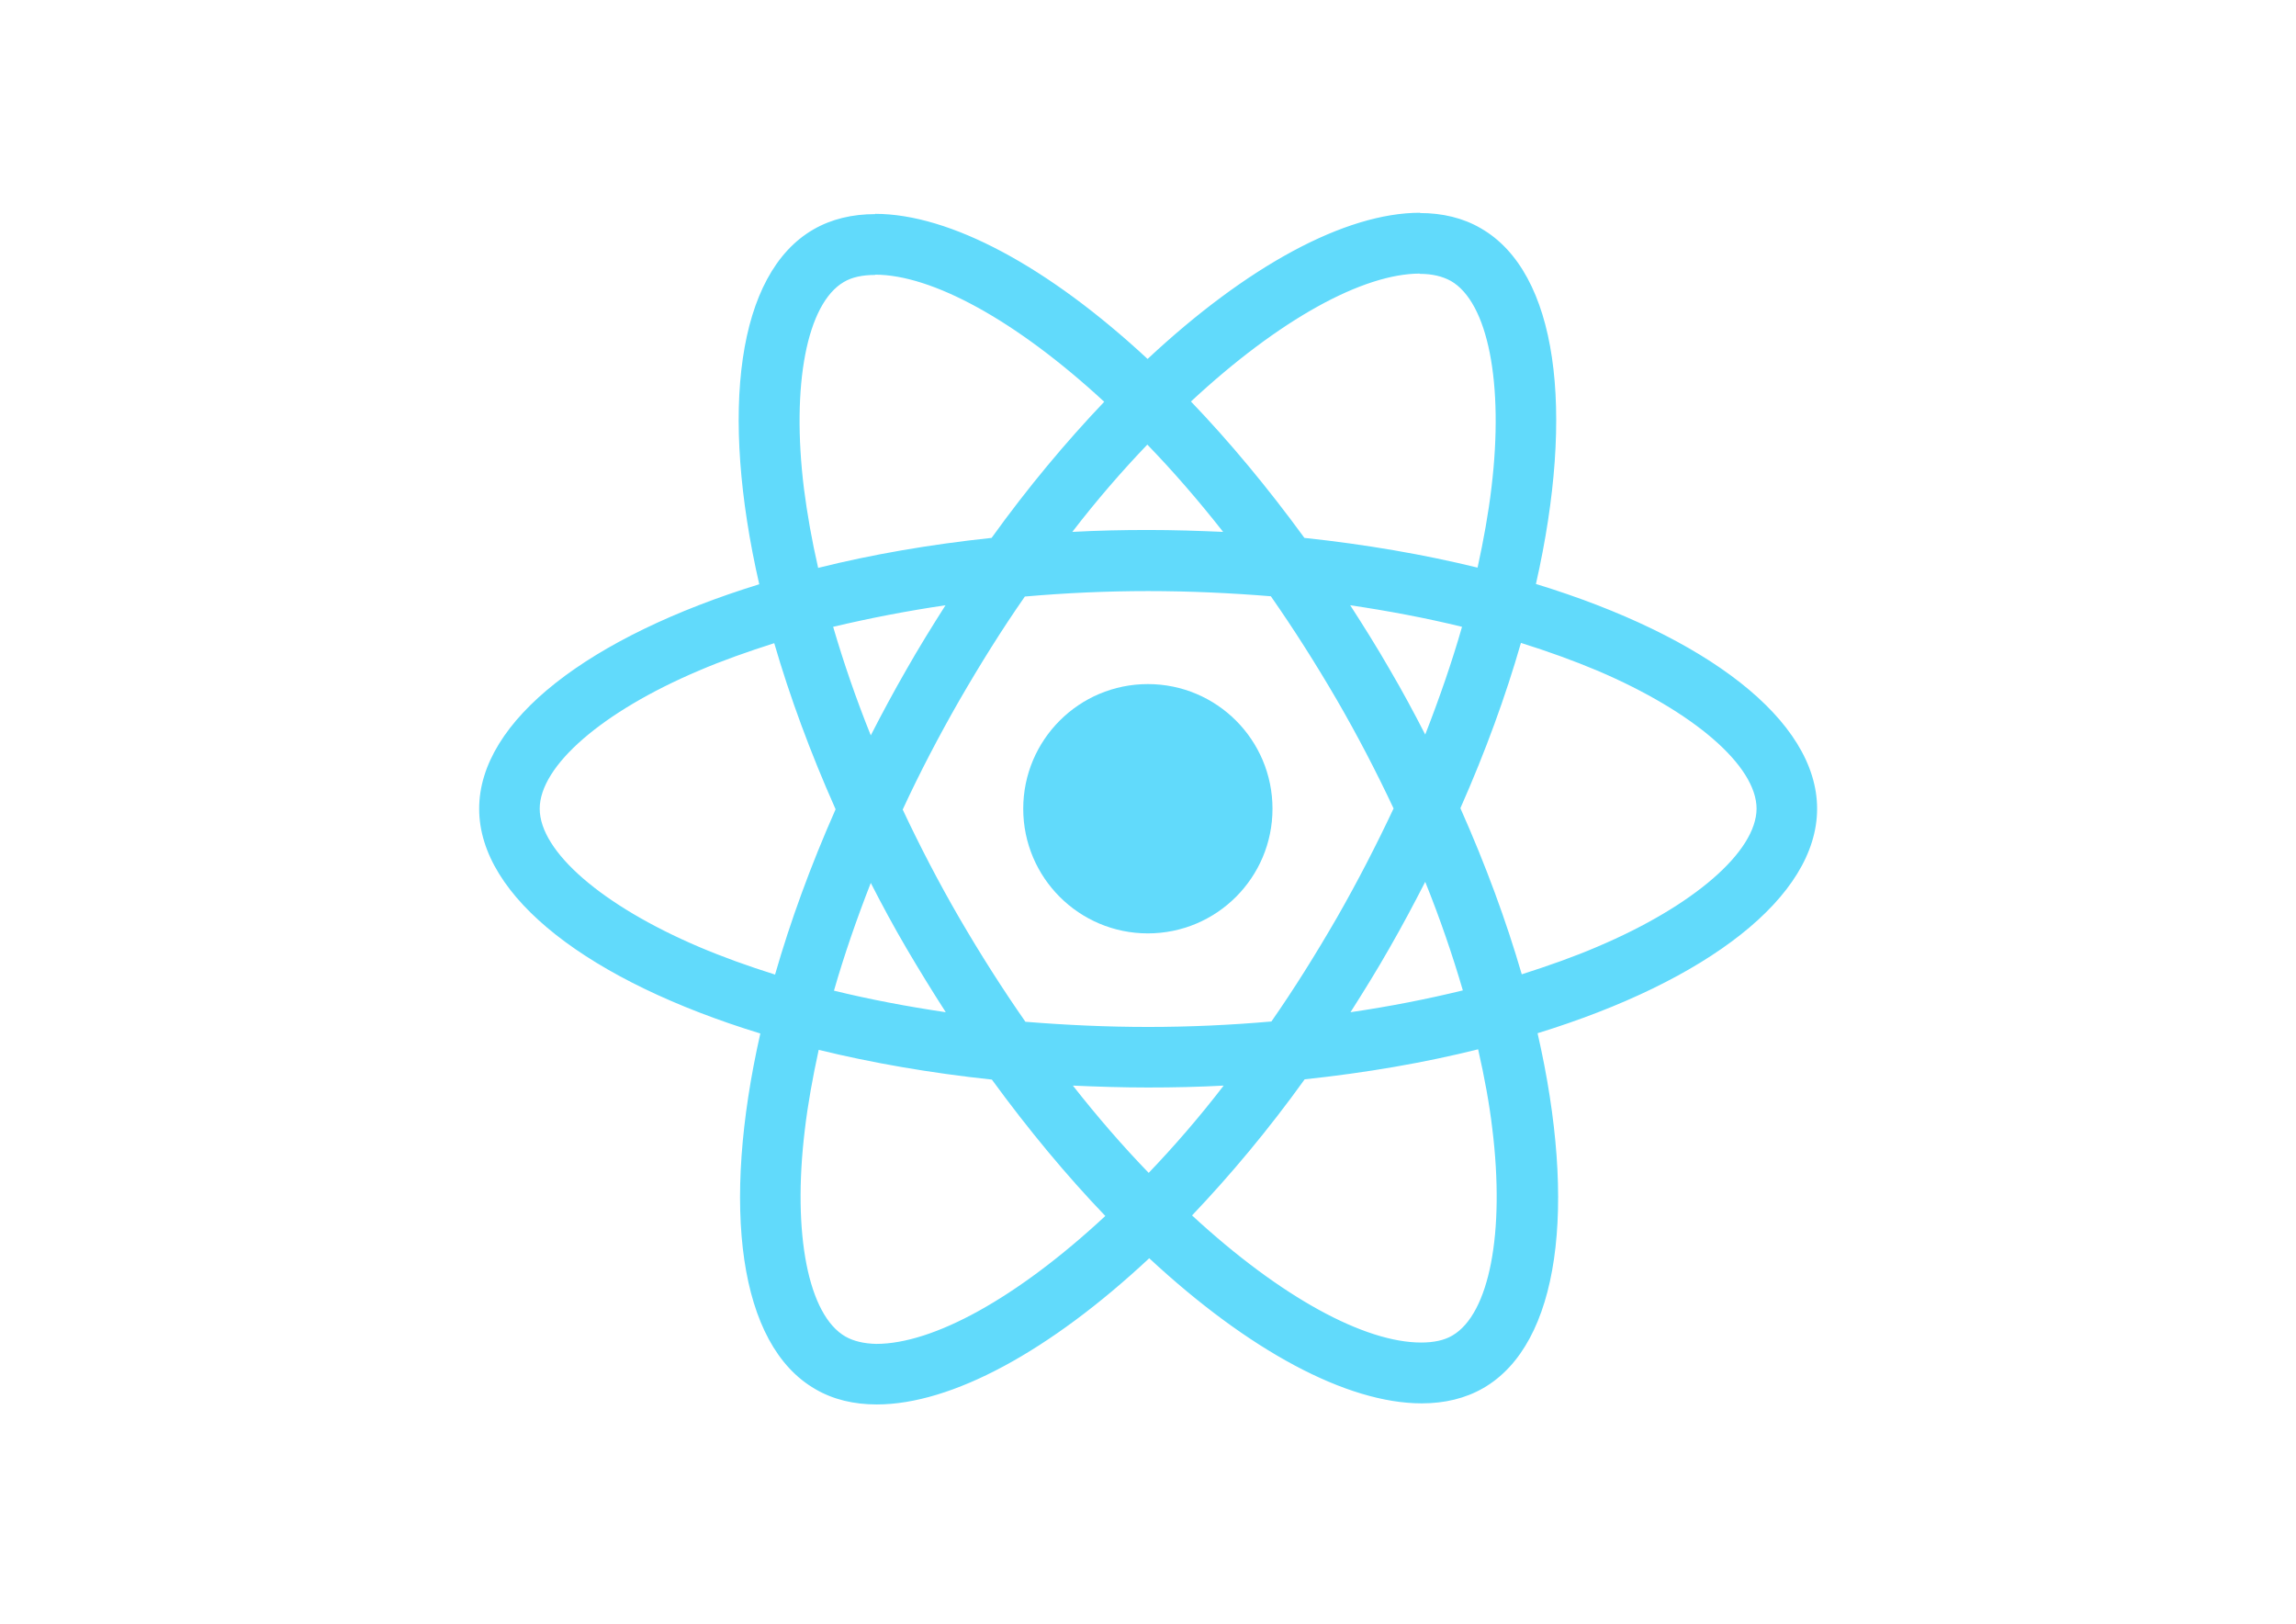
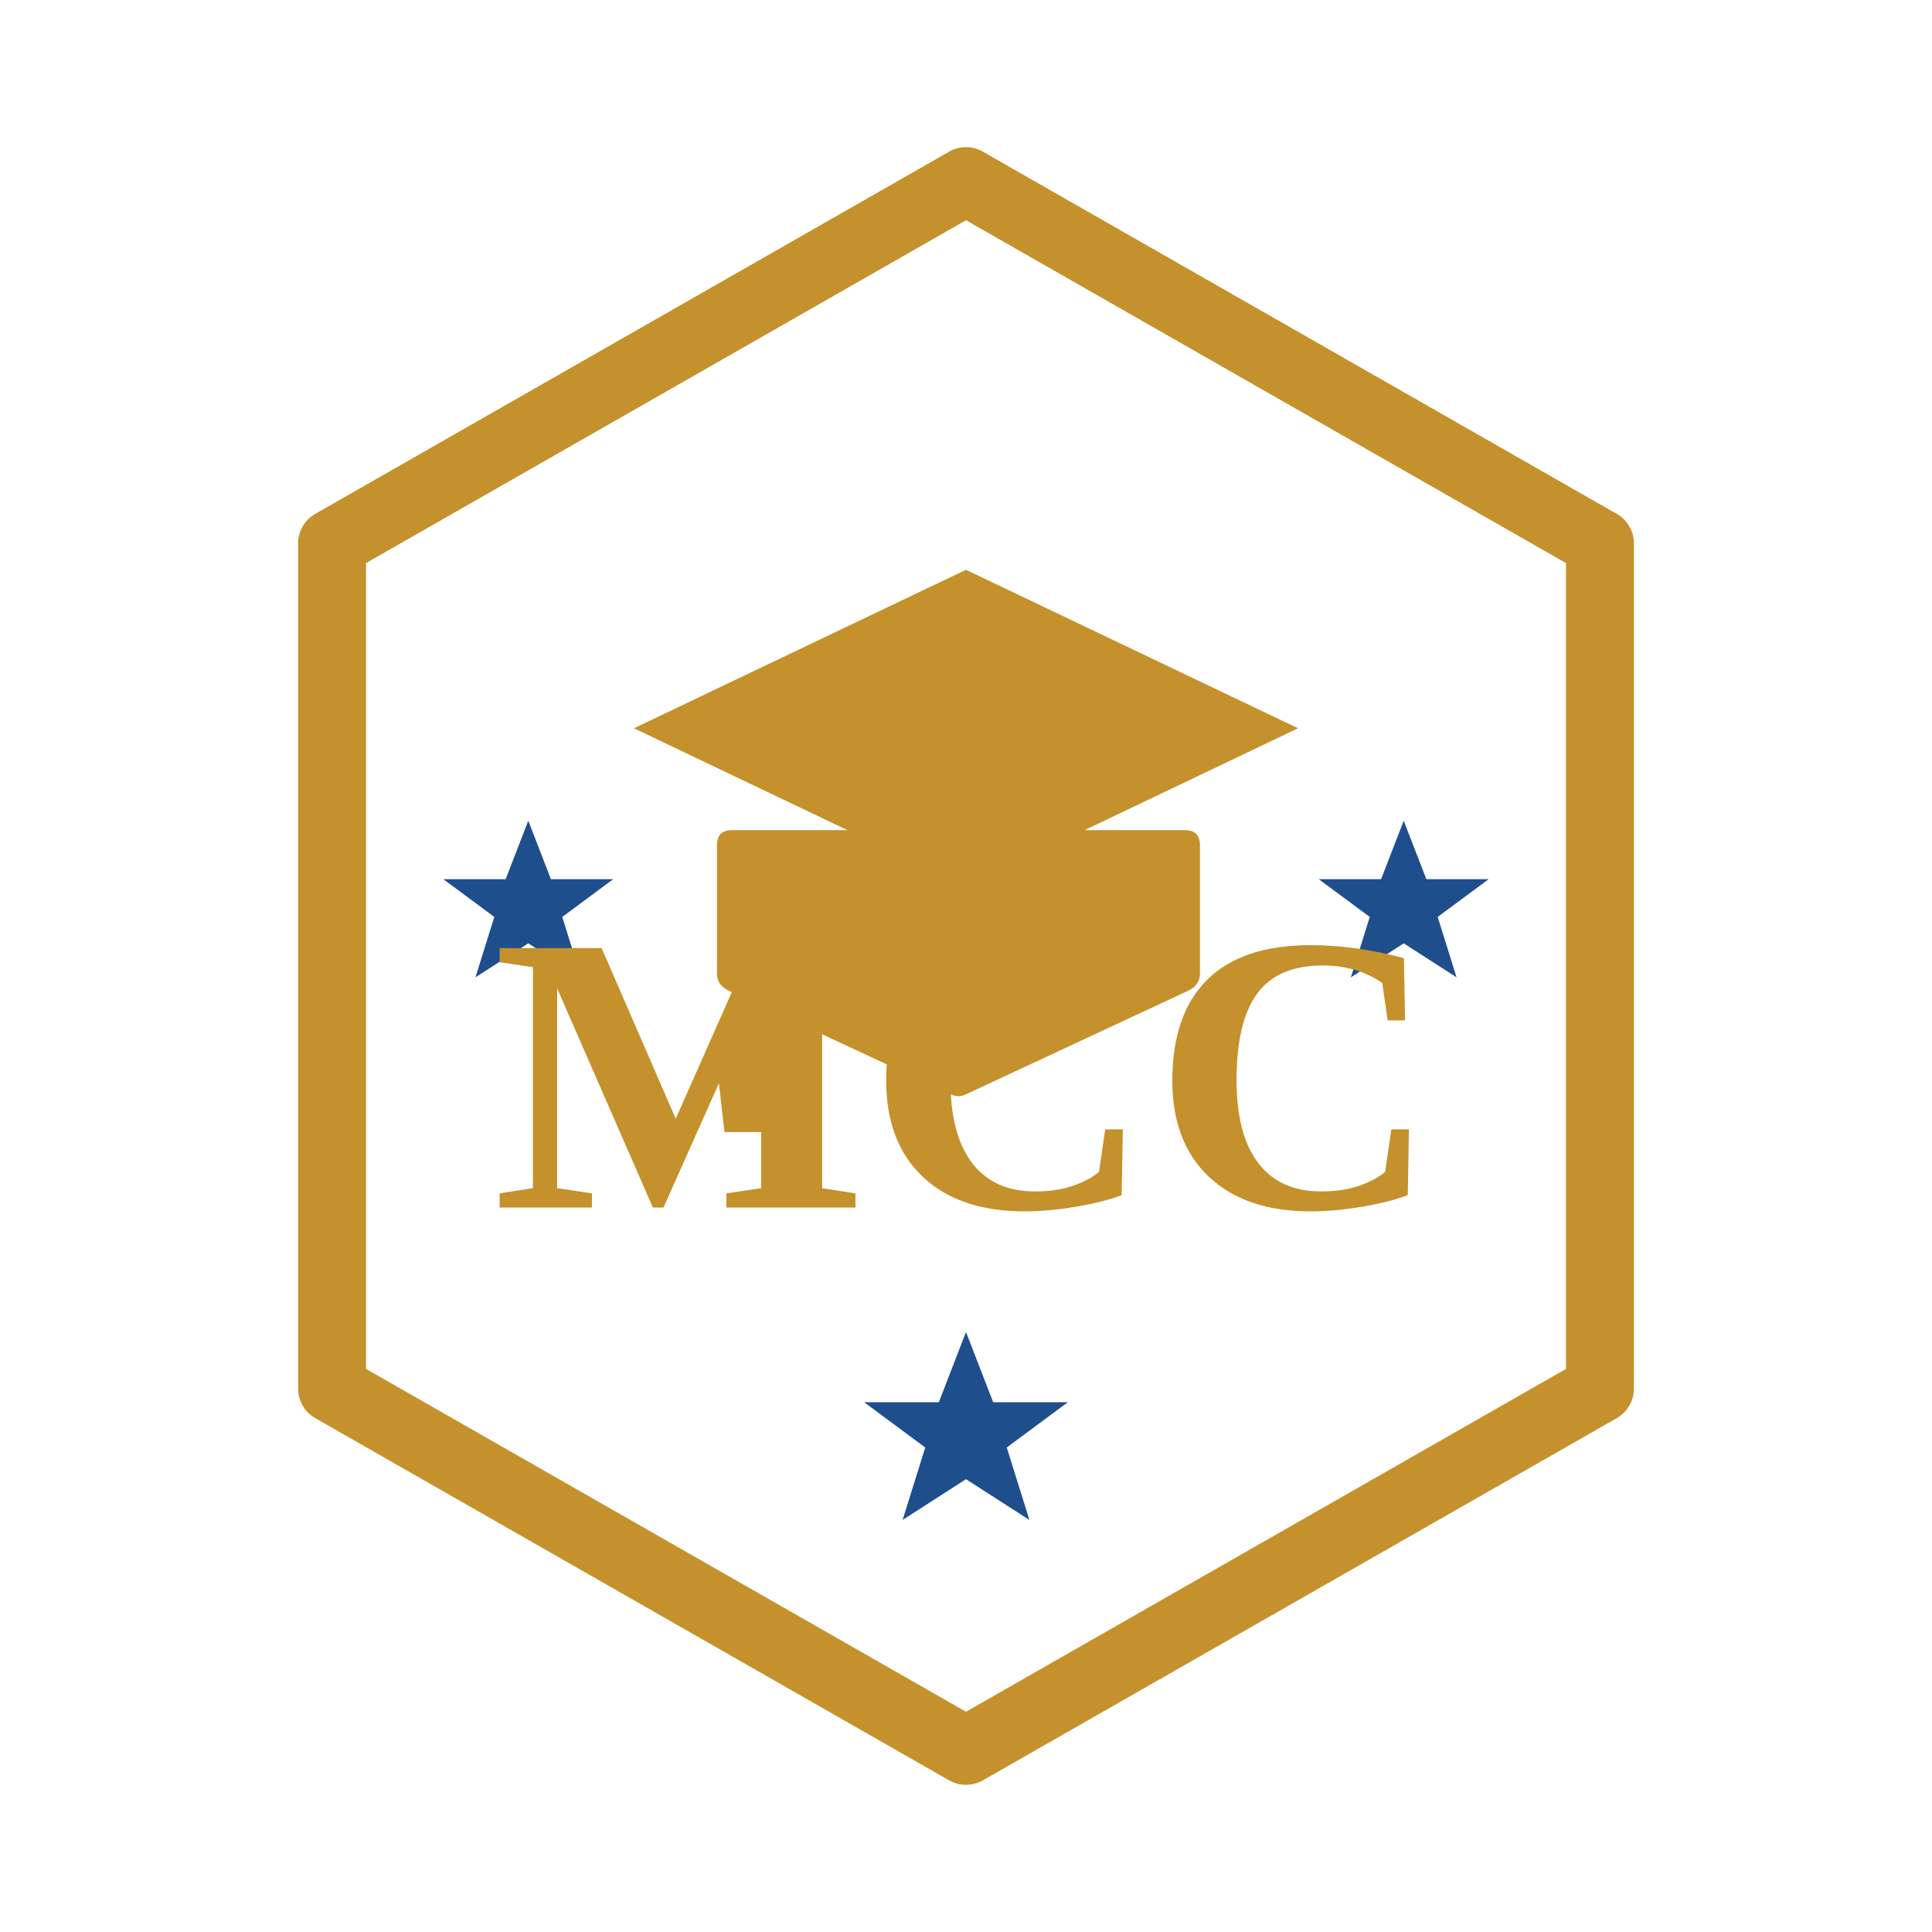
- <svg xmlns="http://www.w3.org/2000/svg" viewBox="0 0 841.9 595.3">
-   <g fill="#61DAFB">
-     <path d="M666.3 296.5c0-32.5-40.7-63.3-103.1-82.4 14.4-63.6 8-114.2-20.2-130.4-6.5-3.8-14.1-5.6-22.4-5.6v22.3c4.6 0 8.3.9 11.4 2.6 13.6 7.8 19.5 37.5 14.9 75.7-1.1 9.4-2.9 19.3-5.1 29.4-19.6-4.8-41-8.5-63.5-10.9-13.5-18.5-27.5-35.3-41.6-50 32.6-30.3 63.2-46.9 84-46.9V78c-27.5 0-63.5 19.6-99.9 53.6-36.4-33.8-72.4-53.2-99.9-53.2v22.3c20.7 0 51.4 16.5 84 46.6-14 14.7-28 31.4-41.3 49.9-22.6 2.4-44 6.1-63.6 11-2.3-10-4-19.7-5.2-29-4.7-38.2 1.1-67.9 14.6-75.8 3-1.8 6.9-2.6 11.5-2.6V78.5c-8.4 0-16 1.8-22.6 5.6-28.1 16.2-34.4 66.7-19.9 130.1-62.2 19.2-102.7 49.9-102.7 82.3 0 32.5 40.7 63.3 103.1 82.4-14.4 63.6-8 114.2 20.2 130.4 6.5 3.8 14.1 5.6 22.5 5.6 27.5 0 63.5-19.6 99.9-53.6 36.4 33.8 72.4 53.2 99.9 53.2 8.4 0 16-1.8 22.6-5.6 28.1-16.2 34.4-66.7 19.9-130.1 62-19.1 102.5-49.9 102.5-82.3zm-130.2-66.7c-3.7 12.9-8.3 26.2-13.5 39.5-4.1-8-8.4-16-13.1-24-4.6-8-9.5-15.8-14.4-23.4 14.2 2.1 27.9 4.7 41 7.9zm-45.8 106.5c-7.8 13.5-15.8 26.3-24.1 38.2-14.9 1.3-30 2-45.2 2-15.1 0-30.2-.7-45-1.9-8.3-11.9-16.4-24.6-24.2-38-7.6-13.1-14.5-26.4-20.8-39.8 6.2-13.4 13.2-26.8 20.7-39.9 7.8-13.5 15.8-26.3 24.1-38.2 14.9-1.3 30-2 45.2-2 15.1 0 30.2.7 45 1.9 8.3 11.9 16.4 24.6 24.2 38 7.6 13.1 14.5 26.4 20.8 39.8-6.3 13.4-13.2 26.8-20.7 39.9zm32.3-13c5.4 13.4 10 26.8 13.8 39.8-13.1 3.2-26.9 5.9-41.2 8 4.9-7.7 9.8-15.6 14.4-23.7 4.6-8 8.9-16.1 13-24.1zM421.2 430c-9.3-9.6-18.6-20.3-27.8-32 9 .4 18.2.7 27.5.7 9.4 0 18.7-.2 27.8-.7-9 11.7-18.3 22.4-27.5 32zm-74.4-58.9c-14.2-2.1-27.9-4.7-41-7.9 3.7-12.9 8.3-26.2 13.5-39.5 4.1 8 8.4 16 13.1 24 4.7 8 9.5 15.8 14.4 23.4zM420.7 163c9.3 9.6 18.6 20.3 27.8 32-9-.4-18.2-.7-27.5-.7-9.4 0-18.7.2-27.8.7 9-11.7 18.3-22.4 27.5-32zm-74 58.9c-4.9 7.7-9.8 15.6-14.4 23.7-4.6 8-8.9 16-13 24-5.4-13.4-10-26.8-13.8-39.8 13.1-3.1 26.9-5.8 41.2-7.9zm-90.5 125.2c-35.4-15.1-58.3-34.9-58.3-50.6 0-15.7 22.9-35.6 58.3-50.6 8.6-3.7 18-7 27.7-10.1 5.7 19.6 13.2 40 22.5 60.9-9.2 20.8-16.6 41.1-22.2 60.6-9.9-3.1-19.3-6.5-28-10.2zM310 490c-13.6-7.8-19.5-37.5-14.9-75.7 1.1-9.4 2.9-19.3 5.1-29.4 19.6 4.8 41 8.5 63.5 10.9 13.5 18.5 27.5 35.3 41.6 50-32.6 30.3-63.2 46.9-84 46.9-4.5-.1-8.3-1-11.3-2.7zm237.2-76.2c4.7 38.2-1.1 67.9-14.6 75.8-3 1.8-6.9 2.6-11.5 2.6-20.7 0-51.4-16.5-84-46.6 14-14.7 28-31.4 41.3-49.9 22.6-2.4 44-6.1 63.6-11 2.3 10.1 4.1 19.8 5.2 29.1zm38.5-66.7c-8.6 3.7-18 7-27.7 10.1-5.7-19.6-13.2-40-22.5-60.9 9.2-20.8 16.6-41.1 22.2-60.6 9.9 3.1 19.3 6.5 28.1 10.2 35.4 15.1 58.3 34.9 58.3 50.6-.1 15.7-23 35.6-58.4 50.6zM320.8 78.4z" />
-     <circle cx="420.9" cy="296.5" r="45.7" />
-     <path d="M520.5 78.1z" />
-   </g>
+ <svg xmlns="http://www.w3.org/2000/svg" viewBox="0 0 1024 1024">
+   <defs>
+     <style>
+       .gold { fill: #C4912C; }
+       .gold-stroke { fill: none; stroke: #C4912C; stroke-width: 36; stroke-linejoin: round; }
+       .blue { fill: #1F4E8C; }
+       .serif { font-family: Georgia, 'Times New Roman', Times, serif; font-weight: 700; }
+     </style>
+   </defs>
+   <polygon class="gold-stroke" points="512,96 848,288 848,736 512,928 176,736 176,288" />
+   <polygon class="gold" points="512,302 688,386 512,470 336,386" />
+   <path class="gold" d="M 396 440 L 628 440 Q 636 440 636 448 L 636 516 Q 636 522 630 525 L 512 580 Q 510 581 508 581 Q 506 581 504 580 L 386 525 Q 380 522 380 516 L 380 448 Q 380 440 388 440 Z" />
+   <circle class="gold" cx="396" cy="462" r="10" />
+   <rect class="gold" x="392" y="462" width="12" height="94" rx="6" />
+   <polygon class="gold" points="412,548 378,548 384,600 406,600" />
+   <polygon class="blue" transform="translate(280,480) scale(1.0)" points="0,-45 12,-14 45,-14 18,6 28,38 0,20 -28,38 -18,6 -45,-14 -12,-14" />
+   <polygon class="blue" transform="translate(744,480) scale(1.0)" points="0,-45 12,-14 45,-14 18,6 28,38 0,20 -28,38 -18,6 -45,-14 -12,-14" />
+   <polygon class="blue" transform="translate(512,760) scale(1.2)" points="0,-45 12,-14 45,-14 18,6 28,38 0,20 -28,38 -18,6 -45,-14 -12,-14" />
+   <text x="512" y="640" font-size="210" text-anchor="middle" class="gold serif">MCC</text>
</svg>
